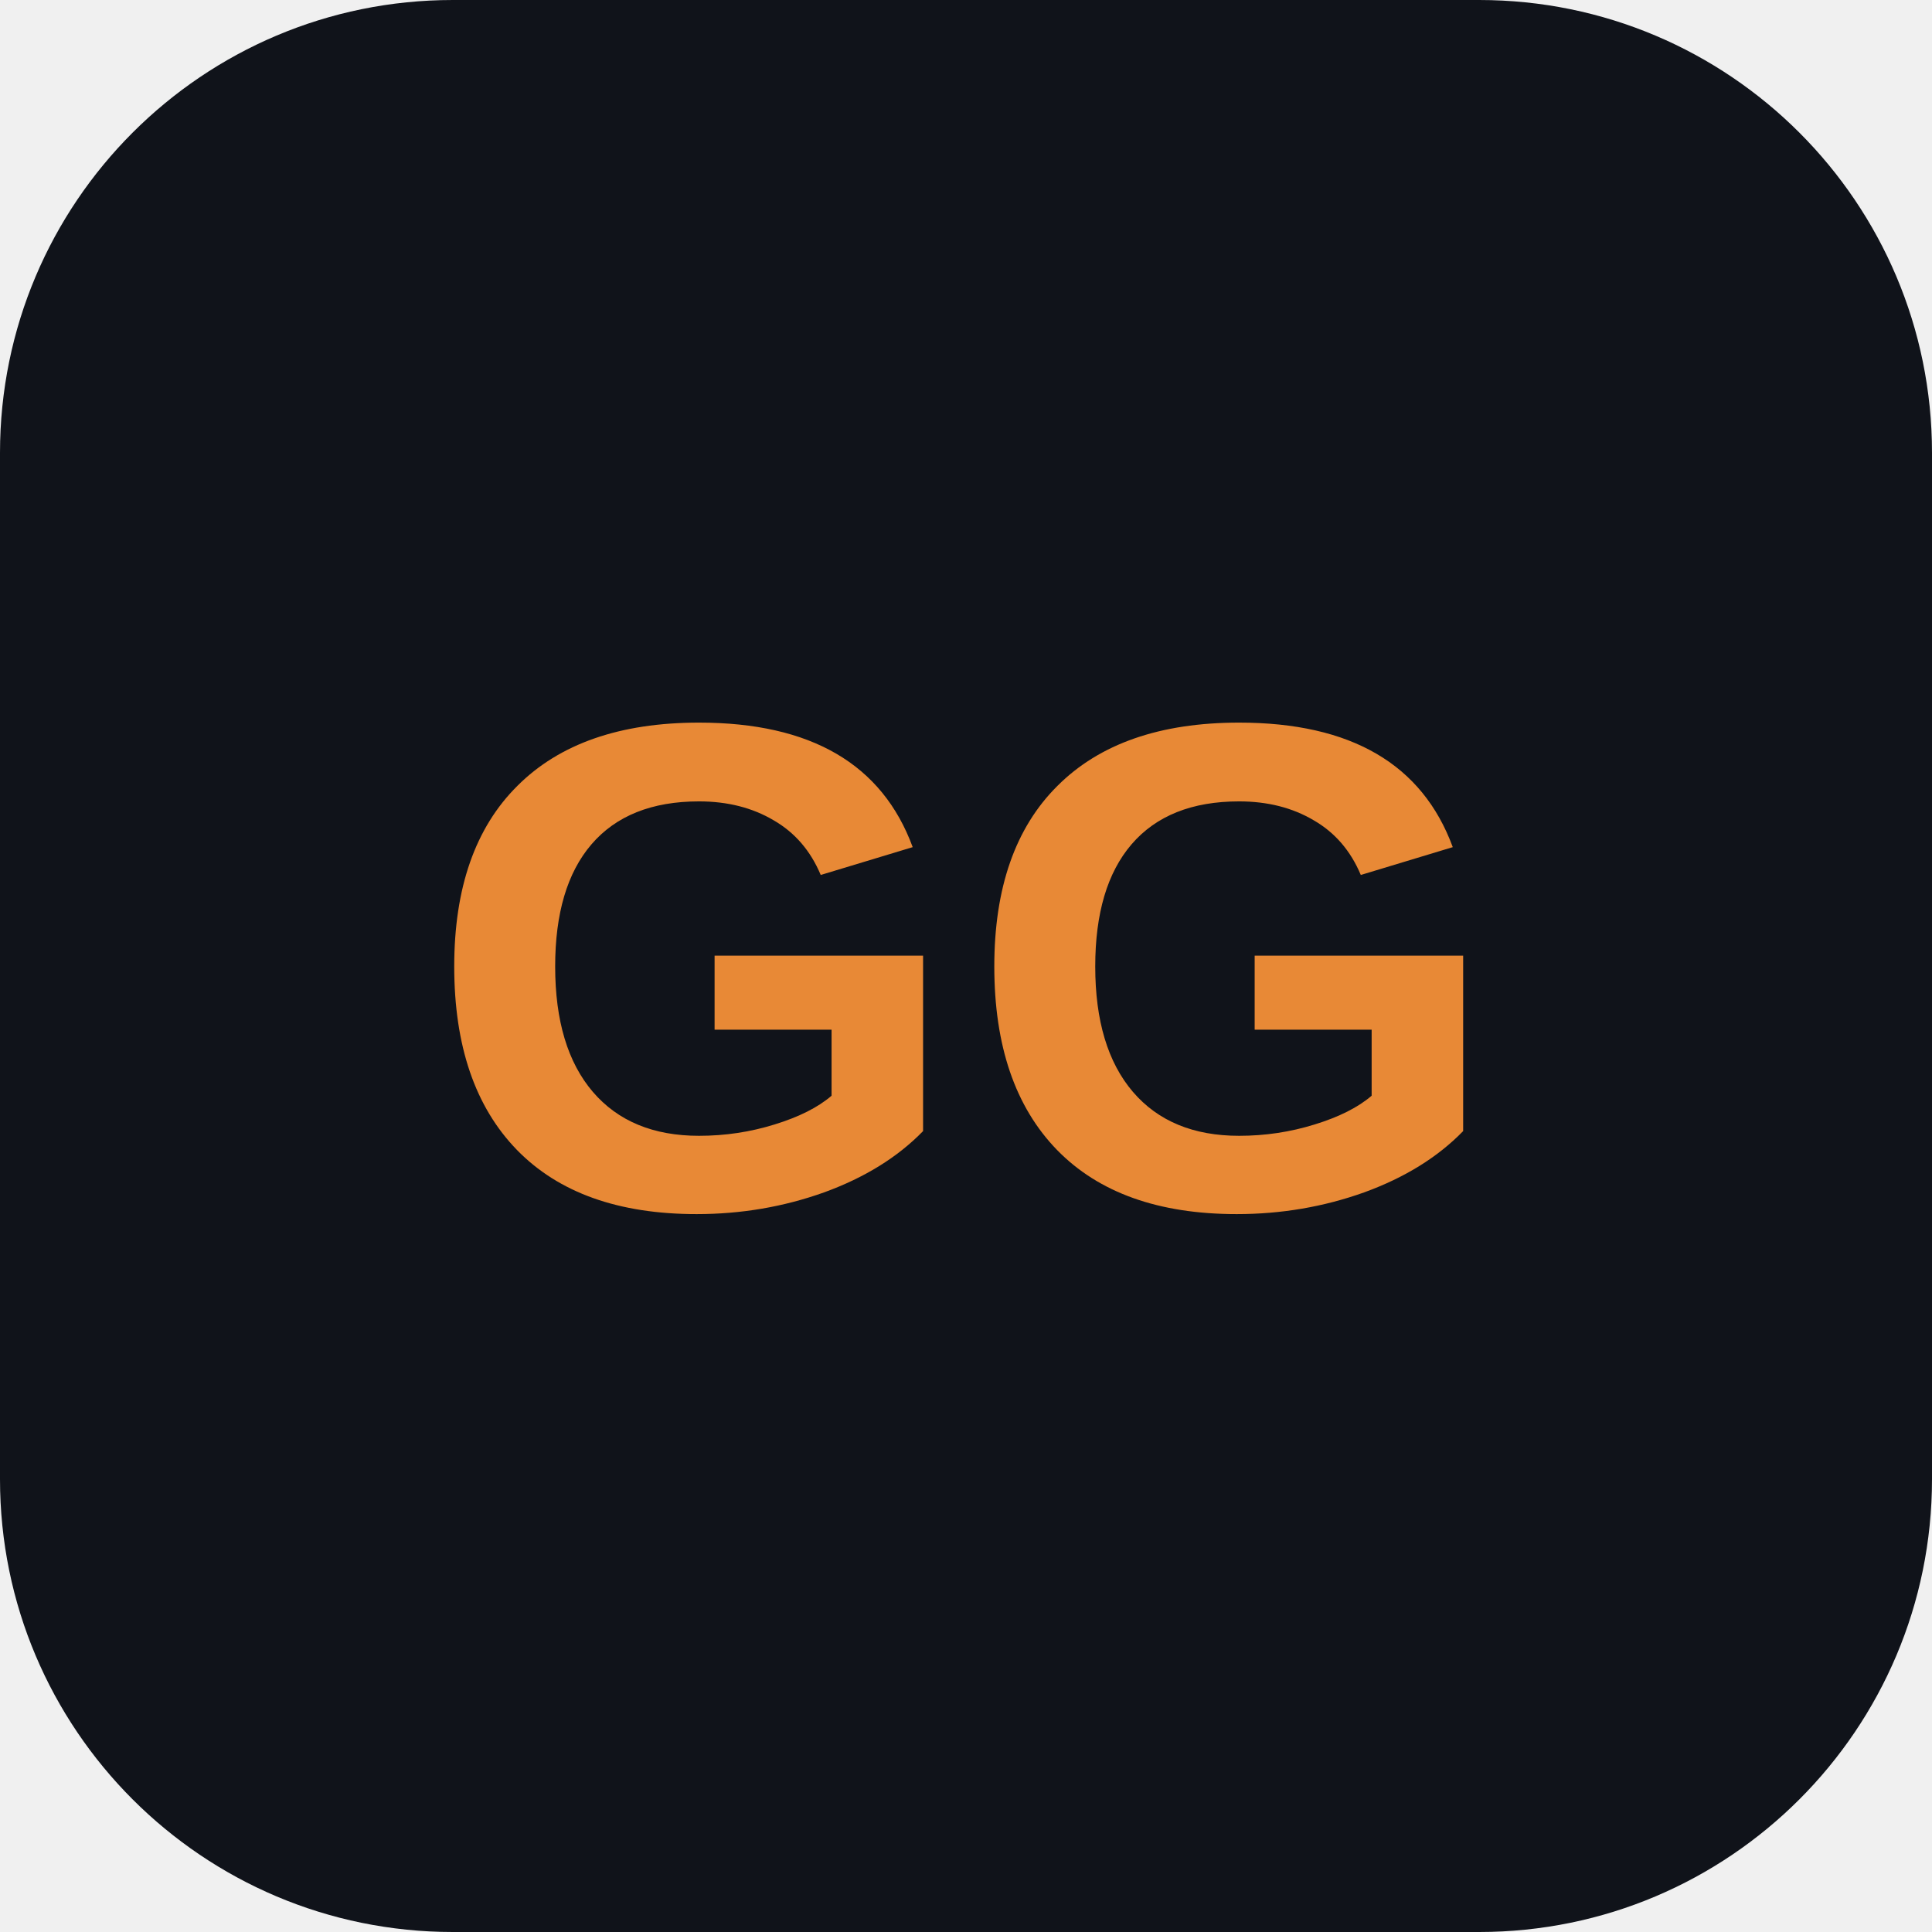
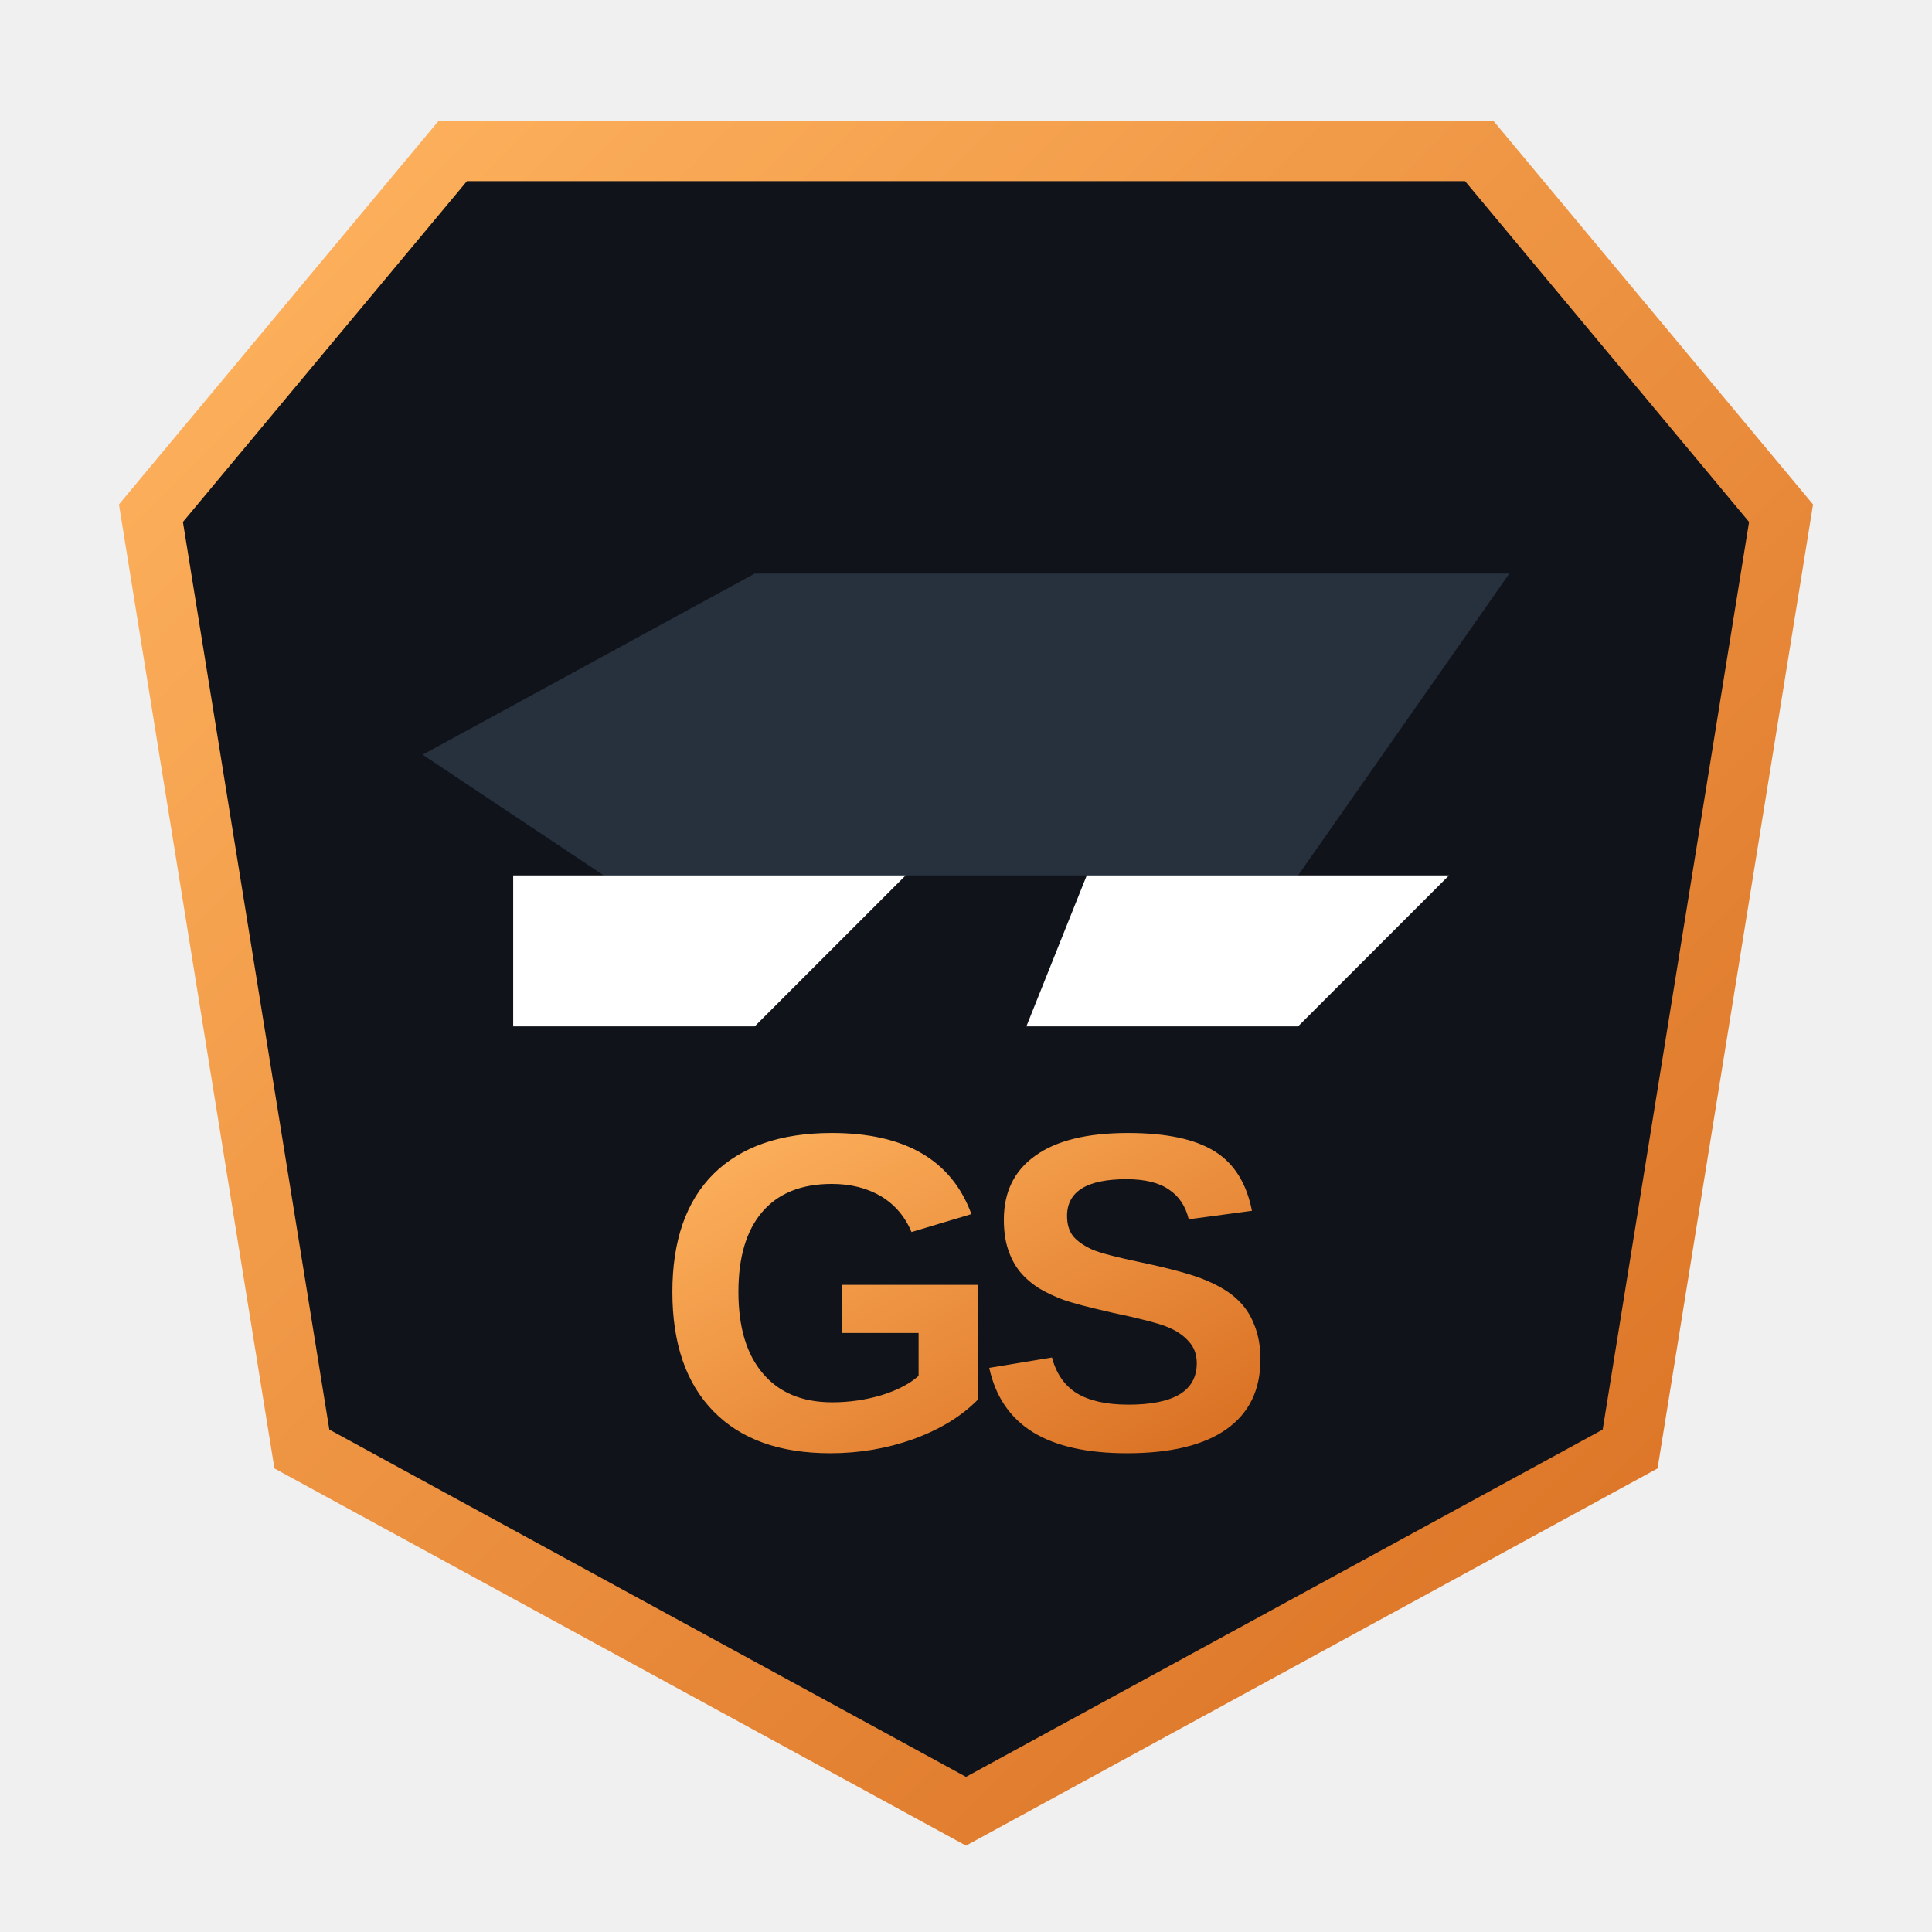
<svg xmlns="http://www.w3.org/2000/svg" viewBox="0 0 64 64">
-   <rect width="64" height="64" rx="15" fill="#10131a" />
-   <text x="32" y="40" text-anchor="middle" font-family="Arial,sans-serif" font-size="23" font-weight="700" fill="#e88936">GG</text>
+   <defs>
+     <linearGradient id="g" x1="0" y1="0" x2="1" y2="1">
+       <stop stop-color="#ffb45f" />
+       <stop offset="1" stop-color="#d86d20" />
+     </linearGradient>
+   </defs>
+   <path d="M15 5h34l10 12-5 31-22 12L10 48 5 17z" fill="#10131a" stroke="url(#g)" stroke-width="2" />
+   <path d="M14 25 25 19h25l-7 10H20z" fill="#27303d" />
+   <path d="M17 29h13l-5 5H17zm19 0h12l-5 5H34z" fill="#fff" />
+   <text x="32" y="48" text-anchor="middle" font-family="Arial,sans-serif" font-size="15" font-weight="900" letter-spacing="-1" fill="url(#g)">GS</text>
</svg>
